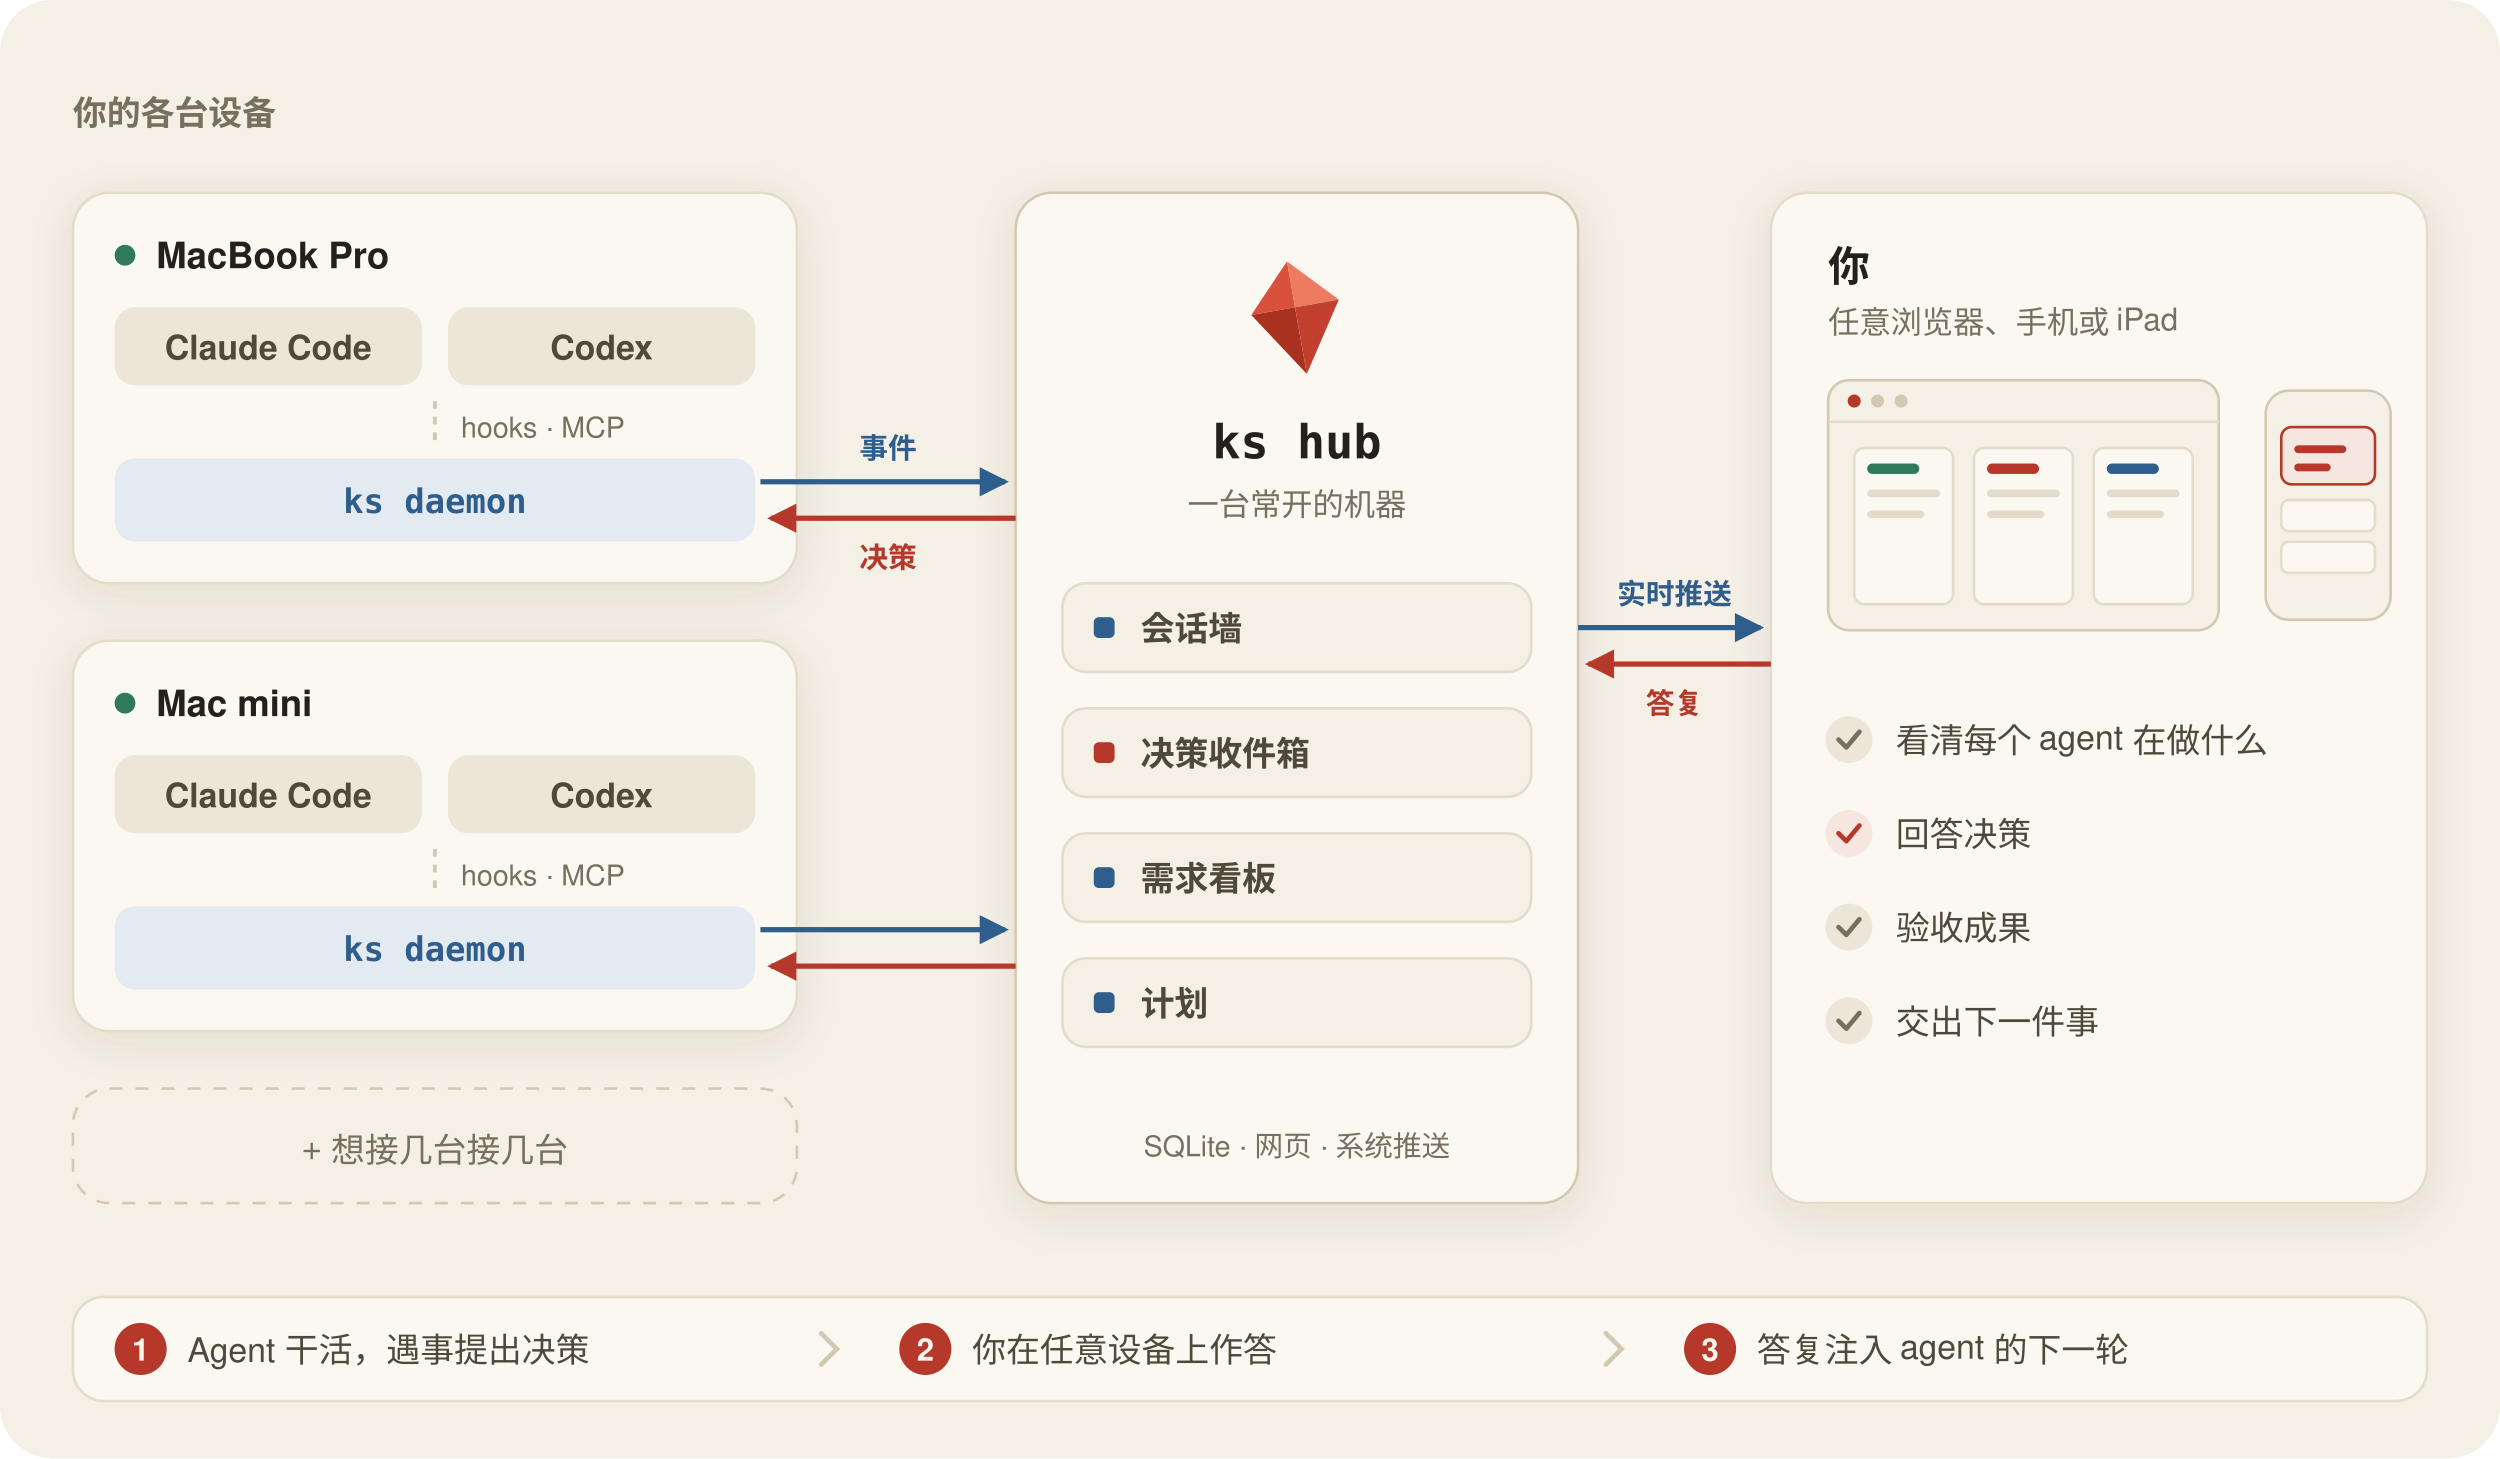
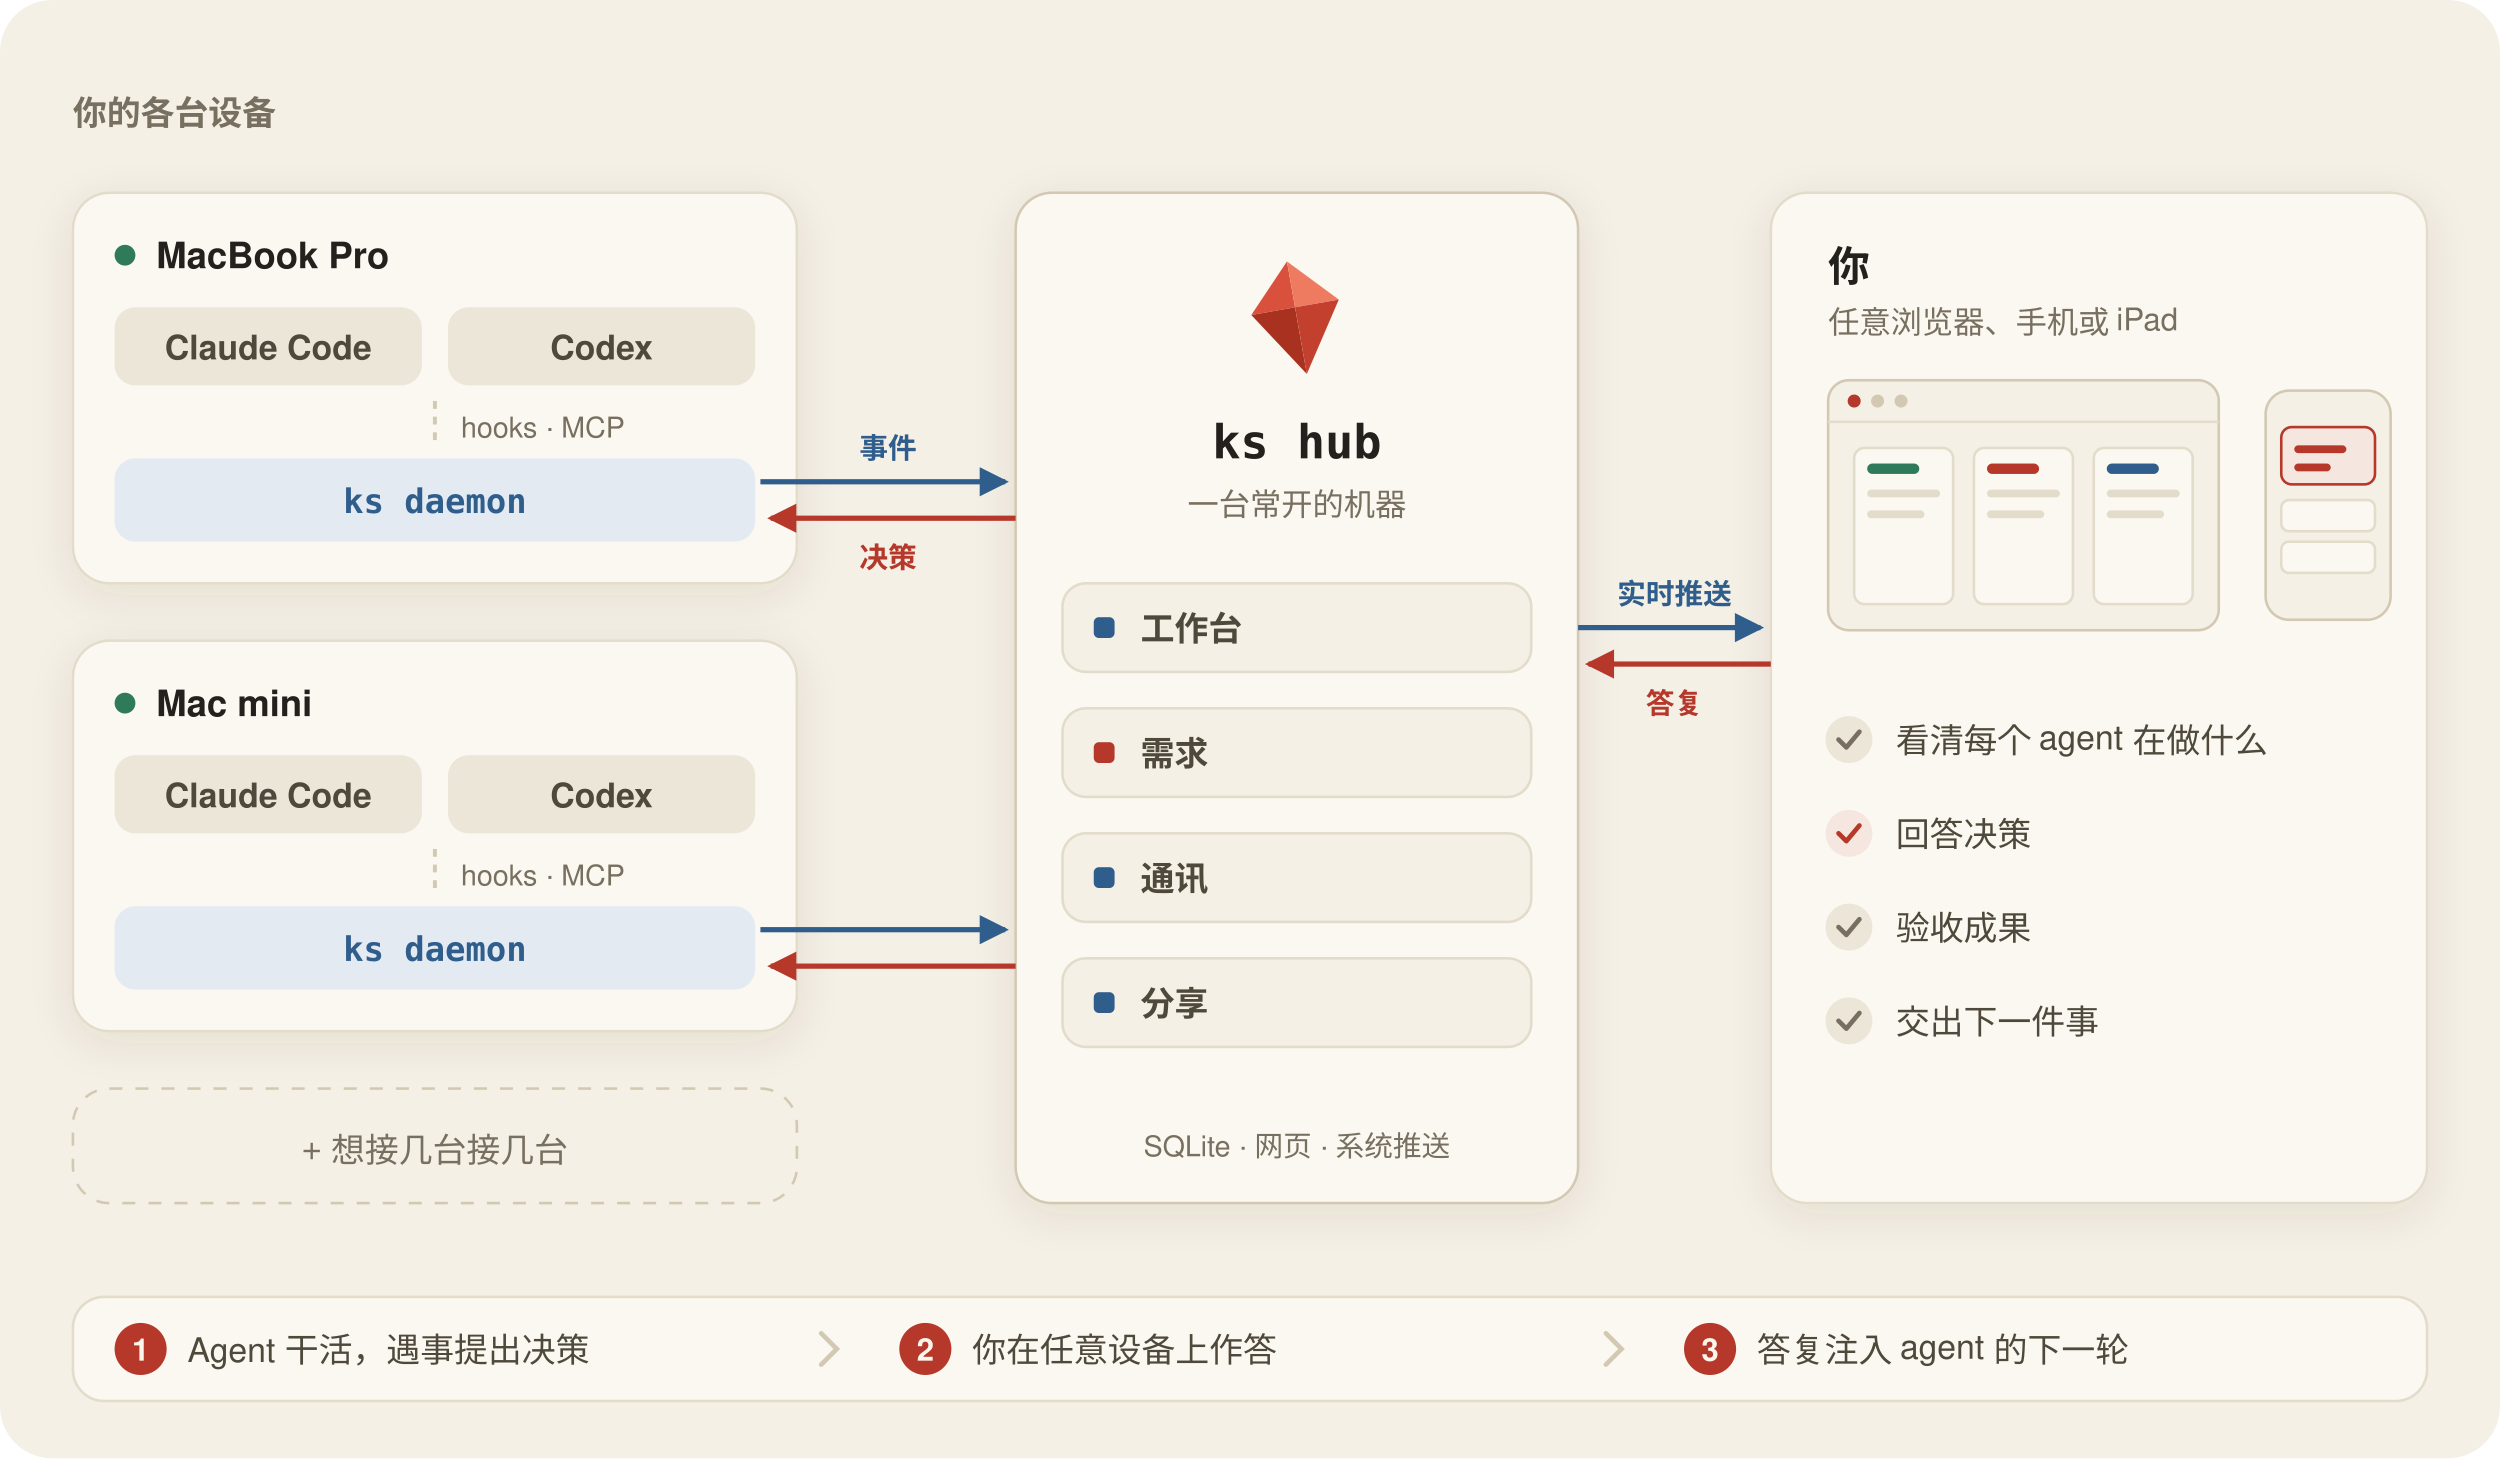
<svg xmlns="http://www.w3.org/2000/svg" viewBox="0 0 960 560" width="960" height="560" font-family="-apple-system, BlinkMacSystemFont, 'Segoe UI', 'PingFang SC', 'Hiragino Sans GB', 'Microsoft YaHei', Helvetica, Arial, sans-serif">
  <defs>
    <filter id="sh" x="-10%" y="-10%" width="120%" height="130%">
      <feDropShadow dx="0" dy="4" stdDeviation="8" flood-color="rgb(70 50 18 / 0.10)" />
    </filter>
    <marker id="ac" viewBox="0 0 10 10" refX="8" refY="5" markerWidth="7" markerHeight="7" orient="auto-start-reverse">
      <path d="M1,1 L9,5 L1,9 z" fill="#2f5d8c" />
    </marker>
    <marker id="se" viewBox="0 0 10 10" refX="8" refY="5" markerWidth="7" markerHeight="7" orient="auto-start-reverse">
      <path d="M1,1 L9,5 L1,9 z" fill="#b5382a" />
    </marker>
  </defs>
  <rect width="960" height="560" rx="20" fill="#f4f0e6" />
  <text x="28" y="48" font-size="13" font-weight="600" fill="#776f5f" text-anchor="start">你的各台设备</text>
  <rect x="28" y="74" width="278" height="150" rx="14" fill="#fbf8f1" stroke="#e3dccb" filter="url(#sh)" />
  <circle cx="48" cy="98" r="4" fill="#2f7a5b" />
  <text x="60" y="103" font-size="14" font-weight="600" fill="#23211d" text-anchor="start">MacBook Pro</text>
  <rect x="44" y="118" width="118" height="30" rx="8" fill="#ece6d9" />
  <text x="103.0" y="138.0" font-size="13" font-weight="600" fill="#4f493c" text-anchor="middle">Claude Code</text>
  <rect x="172" y="118" width="118" height="30" rx="8" fill="#ece6d9" />
  <text x="231.0" y="138.0" font-size="13" font-weight="600" fill="#4f493c" text-anchor="middle">Codex</text>
  <line x1="167.0" y1="154" x2="167.0" y2="172" stroke="#d3c9b3" stroke-width="1.5" stroke-dasharray="3 3" />
  <text x="177.0" y="168" font-size="11" font-weight="500" fill="#776f5f" text-anchor="start">hooks · MCP</text>
  <rect x="44" y="176" width="246" height="32" rx="8" fill="#e3eaf2" />
  <text x="167.0" y="197.0" font-size="13" font-weight="600" fill="#2f5d8c" text-anchor="middle" font-family="ui-monospace, SFMono-Regular, Menlo, Consolas, monospace">ks daemon</text>
  <rect x="28" y="246" width="278" height="150" rx="14" fill="#fbf8f1" stroke="#e3dccb" filter="url(#sh)" />
  <circle cx="48" cy="270" r="4" fill="#2f7a5b" />
  <text x="60" y="275" font-size="14" font-weight="600" fill="#23211d" text-anchor="start">Mac mini</text>
  <rect x="44" y="290" width="118" height="30" rx="8" fill="#ece6d9" />
  <text x="103.0" y="310.0" font-size="13" font-weight="600" fill="#4f493c" text-anchor="middle">Claude Code</text>
  <rect x="172" y="290" width="118" height="30" rx="8" fill="#ece6d9" />
  <text x="231.0" y="310.0" font-size="13" font-weight="600" fill="#4f493c" text-anchor="middle">Codex</text>
  <line x1="167.0" y1="326" x2="167.0" y2="344" stroke="#d3c9b3" stroke-width="1.5" stroke-dasharray="3 3" />
  <text x="177.0" y="340" font-size="11" font-weight="500" fill="#776f5f" text-anchor="start">hooks · MCP</text>
  <rect x="44" y="348" width="246" height="32" rx="8" fill="#e3eaf2" />
  <text x="167.0" y="369.0" font-size="13" font-weight="600" fill="#2f5d8c" text-anchor="middle" font-family="ui-monospace, SFMono-Regular, Menlo, Consolas, monospace">ks daemon</text>
  <rect x="28" y="418" width="278" height="44" rx="14" fill="none" stroke="#d3c9b3" stroke-dasharray="5 5" />
  <text x="167.0" y="445" font-size="13" font-weight="500" fill="#776f5f" text-anchor="middle">+ 想接几台接几台</text>
  <rect x="390" y="74" width="216" height="388" rx="14" fill="#fbf8f1" stroke="#d3c9b3" filter="url(#sh)" />
  <g transform="translate(472.0 96) scale(0.40625) rotate(-10 64 64)">
    <polygon points="64,10 22,54 64,54" fill="#D9503D" />
    <polygon points="64,10 64,54 106,54" fill="#EE7A60" />
    <polygon points="22,54 64,118 64,54" fill="#A9311F" />
    <polygon points="64,54 64,118 106,54" fill="#C2402D" />
  </g>
  <text x="498.0" y="176" font-size="18" font-weight="700" fill="#23211d" text-anchor="middle" font-family="ui-monospace, SFMono-Regular, Menlo, Consolas, monospace">ks hub</text>
  <text x="498.0" y="198" font-size="12" font-weight="400" fill="#776f5f" text-anchor="middle">一台常开的机器</text>
  <rect x="408" y="224" width="180" height="34" rx="9" fill="#f4f0e6" stroke="#e3dccb" />
  <rect x="420" y="237" width="8" height="8" rx="2" fill="#2f5d8c" />
-   <text x="438" y="246" font-size="13" font-weight="600" fill="#4f493c" text-anchor="start">会话墙</text>
+   <text x="438" y="246" font-size="13" font-weight="600" fill="#4f493c" text-anchor="start">工作台</text>
  <rect x="408" y="272" width="180" height="34" rx="9" fill="#f4f0e6" stroke="#e3dccb" />
  <rect x="420" y="285" width="8" height="8" rx="2" fill="#b5382a" />
-   <text x="438" y="294" font-size="13" font-weight="600" fill="#4f493c" text-anchor="start">决策收件箱</text>
+   <text x="438" y="294" font-size="13" font-weight="600" fill="#4f493c" text-anchor="start">需求</text>
  <rect x="408" y="320" width="180" height="34" rx="9" fill="#f4f0e6" stroke="#e3dccb" />
  <rect x="420" y="333" width="8" height="8" rx="2" fill="#2f5d8c" />
-   <text x="438" y="342" font-size="13" font-weight="600" fill="#4f493c" text-anchor="start">需求看板</text>
+   <text x="438" y="342" font-size="13" font-weight="600" fill="#4f493c" text-anchor="start">通讯</text>
  <rect x="408" y="368" width="180" height="34" rx="9" fill="#f4f0e6" stroke="#e3dccb" />
  <rect x="420" y="381" width="8" height="8" rx="2" fill="#2f5d8c" />
-   <text x="438" y="390" font-size="13" font-weight="600" fill="#4f493c" text-anchor="start">计划</text>
+   <text x="438" y="390" font-size="13" font-weight="600" fill="#4f493c" text-anchor="start">分享</text>
  <text x="498.0" y="444" font-size="11" font-weight="500" fill="#776f5f" text-anchor="middle">SQLite · 网页 · 系统推送</text>
  <line x1="292" y1="185" x2="386" y2="185" stroke="#2f5d8c" stroke-width="2" marker-end="url(#ac)" />
  <line x1="390" y1="199" x2="296" y2="199" stroke="#b5382a" stroke-width="2" marker-end="url(#se)" />
  <line x1="292" y1="357" x2="386" y2="357" stroke="#2f5d8c" stroke-width="2" marker-end="url(#ac)" />
  <line x1="390" y1="371" x2="296" y2="371" stroke="#b5382a" stroke-width="2" marker-end="url(#se)" />
  <text x="341.0" y="176" font-size="11" font-weight="600" fill="#2f5d8c" text-anchor="middle">事件</text>
  <text x="341.0" y="218" font-size="11" font-weight="600" fill="#b5382a" text-anchor="middle">决策</text>
  <rect x="680" y="74" width="252" height="388" rx="14" fill="#fbf8f1" stroke="#e3dccb" filter="url(#sh)" />
  <text x="702" y="108" font-size="16" font-weight="700" fill="#23211d" text-anchor="start">你</text>
  <text x="702" y="128" font-size="12" font-weight="400" fill="#776f5f" text-anchor="start">任意浏览器、手机或 iPad</text>
  <rect x="702" y="146" width="150" height="96" rx="8" fill="#f4f0e6" stroke="#d3c9b3" />
  <line x1="702" y1="162" x2="852" y2="162" stroke="#e3dccb" />
  <circle cx="712" cy="154" r="2.5" fill="#b5382a" />
  <circle cx="721" cy="154" r="2.5" fill="#d3c9b3" />
  <circle cx="730" cy="154" r="2.5" fill="#d3c9b3" />
  <rect x="712" y="172" width="38" height="60" rx="4" fill="#fbf8f1" stroke="#e3dccb" />
  <rect x="717" y="178" width="20" height="4" rx="2" fill="#2f7a5b" />
  <rect x="717" y="188" width="28" height="3" rx="1.5" fill="#e3dccb" />
  <rect x="717" y="196" width="22" height="3" rx="1.5" fill="#e3dccb" />
  <rect x="758" y="172" width="38" height="60" rx="4" fill="#fbf8f1" stroke="#e3dccb" />
  <rect x="763" y="178" width="20" height="4" rx="2" fill="#b5382a" />
  <rect x="763" y="188" width="28" height="3" rx="1.5" fill="#e3dccb" />
  <rect x="763" y="196" width="22" height="3" rx="1.5" fill="#e3dccb" />
  <rect x="804" y="172" width="38" height="60" rx="4" fill="#fbf8f1" stroke="#e3dccb" />
  <rect x="809" y="178" width="20" height="4" rx="2" fill="#2f5d8c" />
  <rect x="809" y="188" width="28" height="3" rx="1.5" fill="#e3dccb" />
  <rect x="809" y="196" width="22" height="3" rx="1.5" fill="#e3dccb" />
  <rect x="870" y="150" width="48" height="88" rx="9" fill="#f4f0e6" stroke="#d3c9b3" />
  <rect x="876" y="164" width="36" height="22" rx="4" fill="#f6e6e0" stroke="#b5382a" stroke-width="1" />
  <rect x="881" y="171" width="20" height="3" rx="1.5" fill="#b5382a" />
  <rect x="881" y="178" width="14" height="3" rx="1.5" fill="#b5382a" />
  <rect x="876" y="192" width="36" height="12" rx="3" fill="#fbf8f1" stroke="#e3dccb" />
  <rect x="876" y="208" width="36" height="12" rx="3" fill="#fbf8f1" stroke="#e3dccb" />
  <circle cx="710" cy="284" r="9" fill="#ece6d9" />
  <path d="M706,284 l3,3 l5,-6" fill="none" stroke="#776f5f" stroke-width="1.8" stroke-linecap="round" stroke-linejoin="round" />
  <text x="728" y="289" font-size="13" font-weight="500" fill="#4f493c" text-anchor="start">看清每个 agent 在做什么</text>
  <circle cx="710" cy="320" r="9" fill="#f6e6e0" />
  <path d="M706,320 l3,3 l5,-6" fill="none" stroke="#b5382a" stroke-width="1.8" stroke-linecap="round" stroke-linejoin="round" />
  <text x="728" y="325" font-size="13" font-weight="500" fill="#4f493c" text-anchor="start">回答决策</text>
  <circle cx="710" cy="356" r="9" fill="#ece6d9" />
  <path d="M706,356 l3,3 l5,-6" fill="none" stroke="#776f5f" stroke-width="1.8" stroke-linecap="round" stroke-linejoin="round" />
  <text x="728" y="361" font-size="13" font-weight="500" fill="#4f493c" text-anchor="start">验收成果</text>
  <circle cx="710" cy="392" r="9" fill="#ece6d9" />
  <path d="M706,392 l3,3 l5,-6" fill="none" stroke="#776f5f" stroke-width="1.8" stroke-linecap="round" stroke-linejoin="round" />
  <text x="728" y="397" font-size="13" font-weight="500" fill="#4f493c" text-anchor="start">交出下一件事</text>
  <line x1="606" y1="241.0" x2="676" y2="241.0" stroke="#2f5d8c" stroke-width="2" marker-end="url(#ac)" />
  <line x1="680" y1="255.0" x2="610" y2="255.0" stroke="#b5382a" stroke-width="2" marker-end="url(#se)" />
  <text x="643.0" y="232.0" font-size="11" font-weight="600" fill="#2f5d8c" text-anchor="middle">实时推送</text>
  <text x="643.0" y="274.0" font-size="11" font-weight="600" fill="#b5382a" text-anchor="middle">答复</text>
  <rect x="28" y="498" width="904" height="40" rx="12" fill="#fbf8f1" stroke="#e3dccb" />
  <circle cx="54.0" cy="518" r="10" fill="#b5382a" />
  <text x="54.0" y="522.5" font-size="12" font-weight="700" fill="#fbf6ec" text-anchor="middle">1</text>
  <text x="72.0" y="523" font-size="13" font-weight="500" fill="#4f493c" text-anchor="start">Agent 干活，遇事提出决策</text>
  <path d="M315.333,512 l6,6 l-6,6" fill="none" stroke="#d3c9b3" stroke-width="1.8" stroke-linecap="round" />
  <circle cx="355.333" cy="518" r="10" fill="#b5382a" />
  <text x="355.333" y="522.5" font-size="12" font-weight="700" fill="#fbf6ec" text-anchor="middle">2</text>
  <text x="373.333" y="523" font-size="13" font-weight="500" fill="#4f493c" text-anchor="start">你在任意设备上作答</text>
  <path d="M616.667,512 l6,6 l-6,6" fill="none" stroke="#d3c9b3" stroke-width="1.8" stroke-linecap="round" />
  <circle cx="656.667" cy="518" r="10" fill="#b5382a" />
  <text x="656.667" y="522.5" font-size="12" font-weight="700" fill="#fbf6ec" text-anchor="middle">3</text>
  <text x="674.667" y="523" font-size="13" font-weight="500" fill="#4f493c" text-anchor="start">答复注入 agent 的下一轮</text>
</svg>
